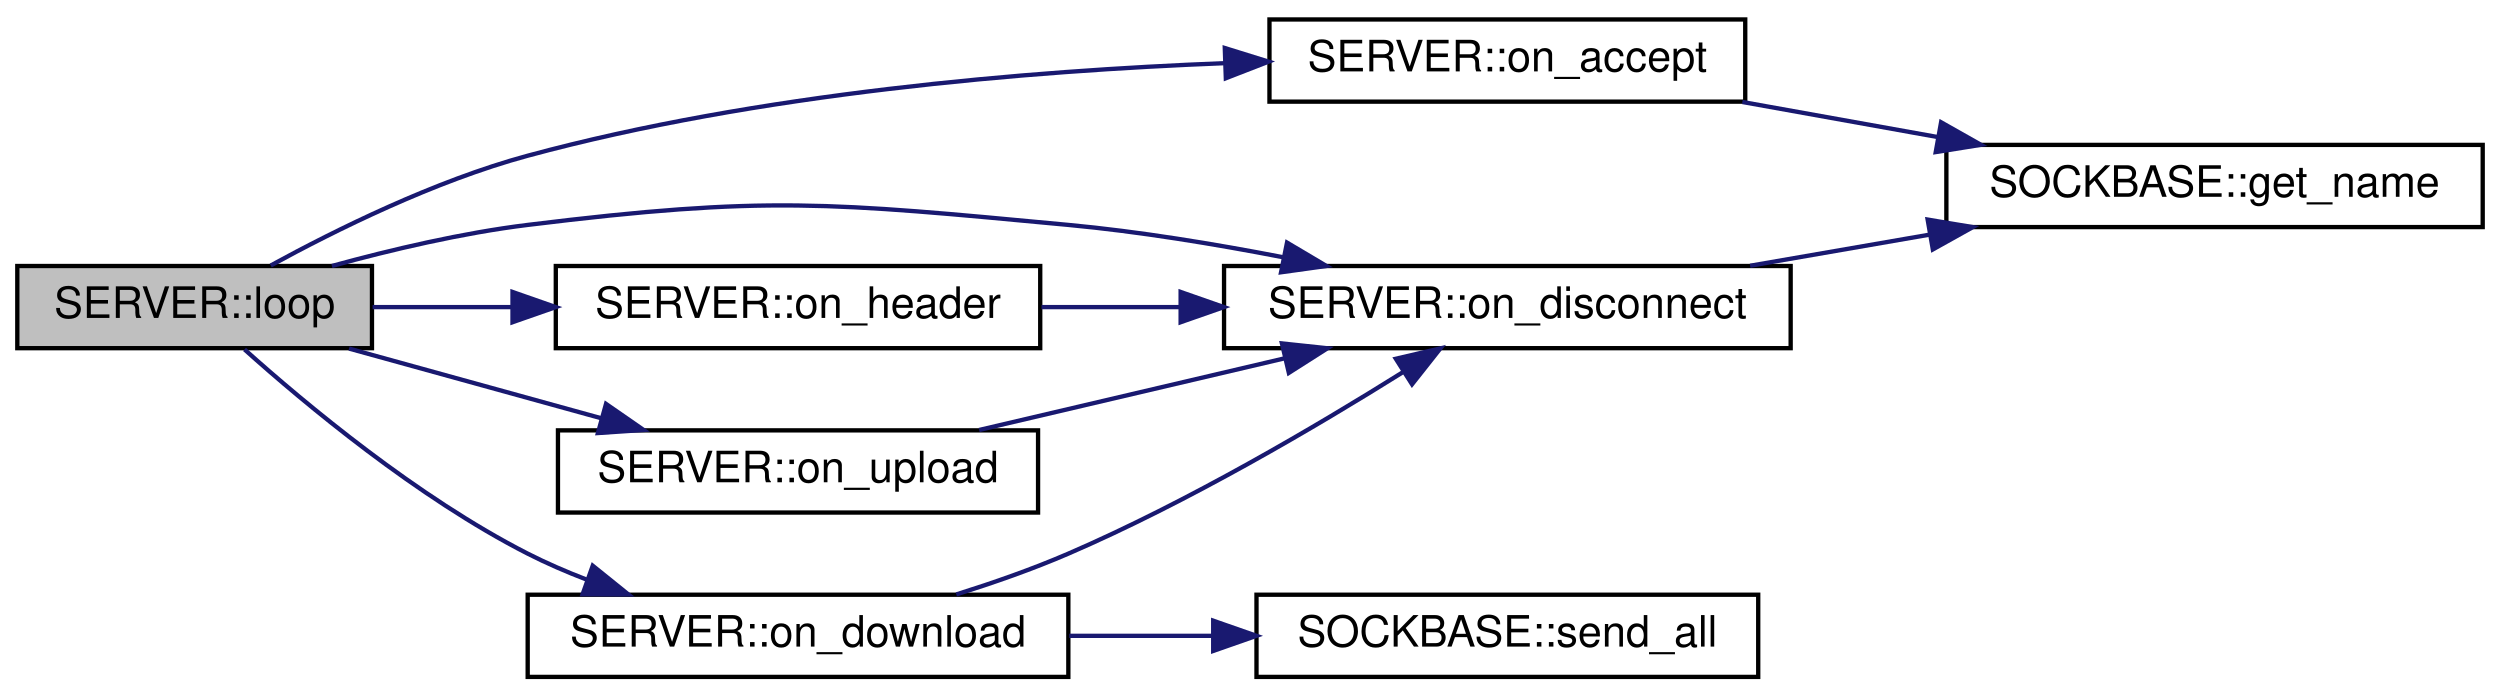
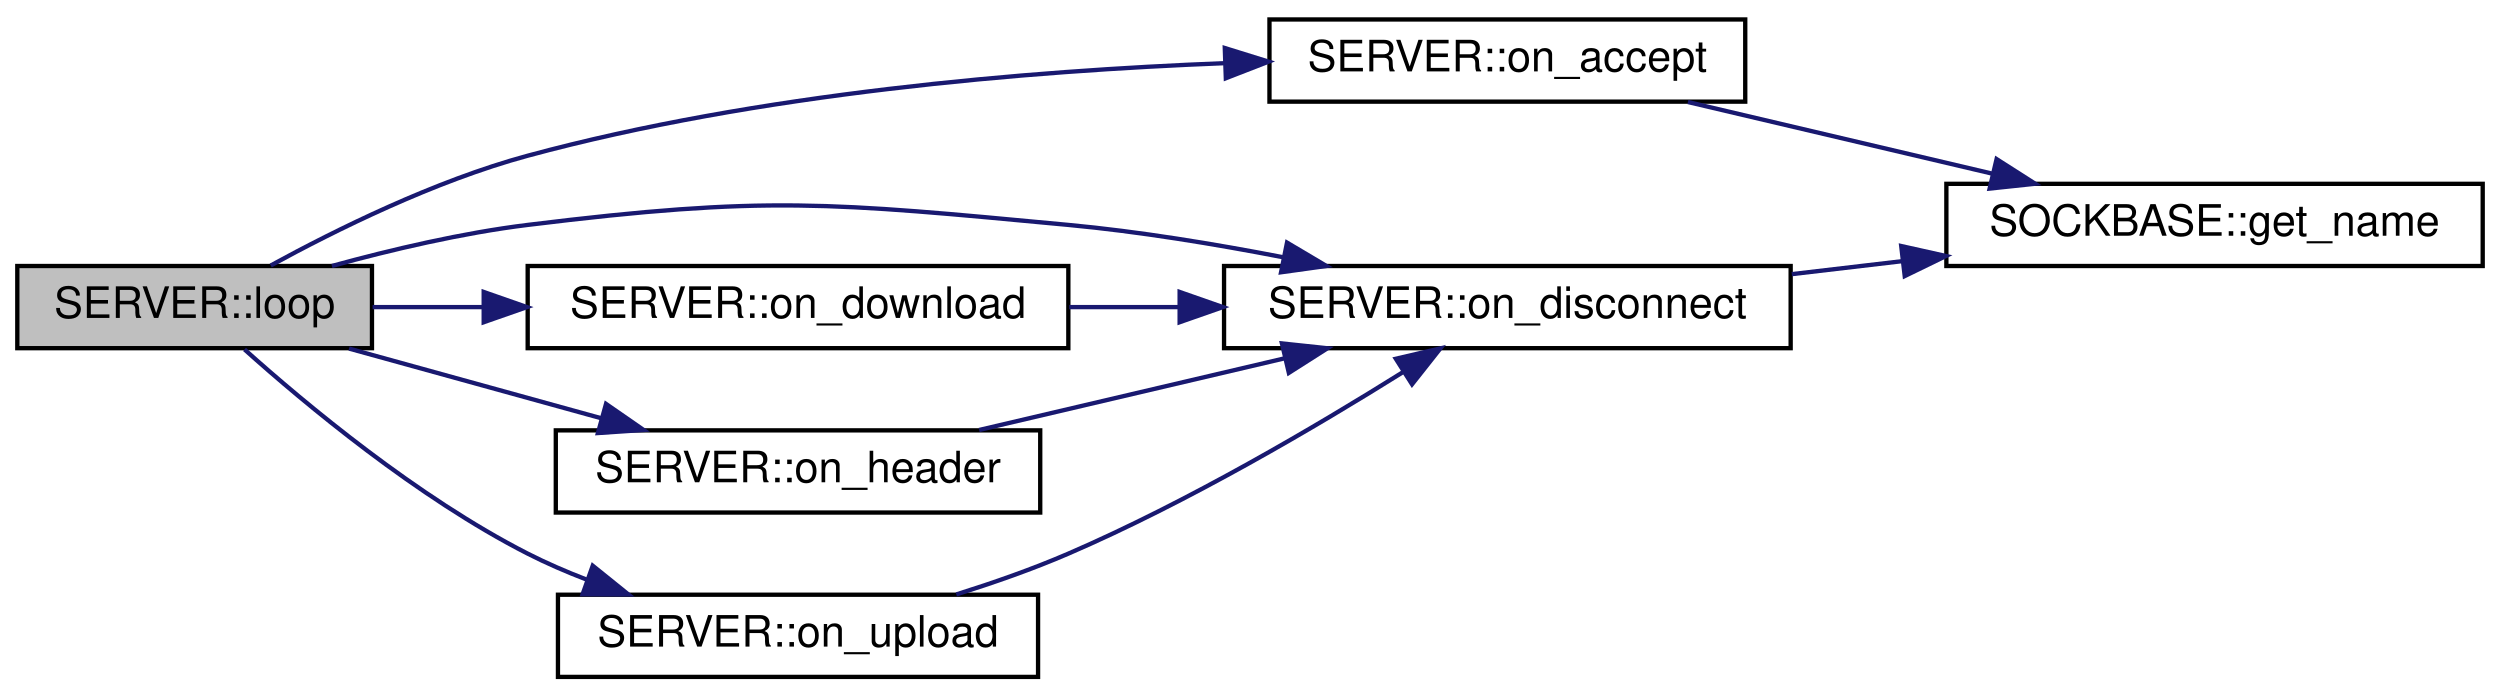
<svg xmlns="http://www.w3.org/2000/svg" xmlns:xlink="http://www.w3.org/1999/xlink" width="578pt" height="161pt" viewBox="0.00 0.00 578.00 161.00">
  <g id="graph0" class="graph" transform="scale(1 1) rotate(0) translate(4 157)">
    <g id="node1" class="node">
      <g id="a_node1">
        <a xlink:title="Pętla serwera.">
          <polygon fill="#bfbfbf" stroke="black" points="0,-76.5 0,-95.5 82,-95.5 82,-76.5 0,-76.5" />
          <text text-anchor="middle" x="41" y="-83.5" font-family="Helvetica,sans-Serif" font-size="10.00">SERVER::loop</text>
        </a>
      </g>
    </g>
    <g id="node2" class="node">
      <g id="a_node2">
        <a xlink:href="class_s_e_r_v_e_r.html#aa64d19c0d8277395ab290fab932ba202" target="_top" xlink:title="Obsługa nowego połączenia.">
          <polygon fill="none" stroke="black" points="289.5,-133.5 289.5,-152.5 399.5,-152.5 399.5,-133.5 289.5,-133.5" />
          <text text-anchor="middle" x="344.5" y="-140.5" font-family="Helvetica,sans-Serif" font-size="10.00">SERVER::on_accept</text>
        </a>
      </g>
    </g>
    <g id="edge1" class="edge">
      <path fill="none" stroke="midnightblue" d="M58.59,-95.62C73.59,-103.82 96.55,-115.19 118,-121 171.12,-135.38 233.54,-140.62 279.22,-142.4" />
      <polygon fill="midnightblue" stroke="midnightblue" points="279.17,-145.9 289.29,-142.75 279.41,-138.91 279.17,-145.9" />
    </g>
    <g id="node4" class="node">
      <g id="a_node4">
        <a xlink:href="class_s_e_r_v_e_r.html#ac73fc3f88eef2b1f8eabdb1a2b33a99b" target="_top" xlink:title="Obsługa rozłączenia klienta.">
          <polygon fill="none" stroke="black" points="279,-76.5 279,-95.5 410,-95.5 410,-76.5 279,-76.5" />
          <text text-anchor="middle" x="344.5" y="-83.5" font-family="Helvetica,sans-Serif" font-size="10.00">SERVER::on_disconnect</text>
        </a>
      </g>
    </g>
    <g id="edge3" class="edge">
      <path fill="none" stroke="midnightblue" d="M72.74,-95.51C86.44,-99.27 102.88,-103.14 118,-105 173.14,-111.79 187.69,-110.18 243,-105 259.24,-103.48 276.77,-100.6 292.57,-97.54" />
      <polygon fill="midnightblue" stroke="midnightblue" points="293.56,-100.91 302.67,-95.51 292.18,-94.05 293.56,-100.91" />
    </g>
    <g id="node5" class="node">
      <g id="a_node5">
        <a xlink:href="class_s_e_r_v_e_r.html#aa64b01a309342860852be03efc4326eb" target="_top" xlink:title="Obsługa pobierania pliku.">
-           <polygon fill="none" stroke="black" points="118,-0.5 118,-19.5 243,-19.5 243,-0.5 118,-0.5" />
-           <text text-anchor="middle" x="180.5" y="-7.5" font-family="Helvetica,sans-Serif" font-size="10.00">SERVER::on_download</text>
+           <polygon fill="none" stroke="black" points="118,-76.5 118,-95.5 243,-95.5 243,-76.5 118,-76.5" />
+           <text text-anchor="middle" x="180.5" y="-83.5" font-family="Helvetica,sans-Serif" font-size="10.00">SERVER::on_download</text>
        </a>
      </g>
    </g>
    <g id="edge5" class="edge">
-       <path fill="none" stroke="midnightblue" d="M52.53,-76.21C66.51,-63.68 92.43,-42.04 118,-29 122.32,-26.8 126.93,-24.8 131.62,-23" />
-       <polygon fill="midnightblue" stroke="midnightblue" points="133.04,-26.21 141.29,-19.56 130.7,-19.61 133.04,-26.21" />
+       <path fill="none" stroke="midnightblue" d="M82.14,-86C90.17,-86 98.84,-86 107.58,-86" />
+       <polygon fill="midnightblue" stroke="midnightblue" points="107.83,-89.5 117.83,-86 107.83,-82.5 107.83,-89.5" />
+     </g>
+     <g id="node6" class="node">
+       <g id="a_node6">
+         <a xlink:href="class_s_e_r_v_e_r.html#a99e0fdba8985163f446b50a4ce8211b1" target="_top" xlink:title="Obsługa nagłówka.">
+           <polygon fill="none" stroke="black" points="124.5,-38.5 124.5,-57.5 236.5,-57.5 236.5,-38.5 124.5,-38.5" />
+           <text text-anchor="middle" x="180.5" y="-45.5" font-family="Helvetica,sans-Serif" font-size="10.00">SERVER::on_header</text>
+         </a>
+       </g>
+     </g>
+     <g id="edge7" class="edge">
+       <path fill="none" stroke="midnightblue" d="M76.7,-76.41C94.37,-71.53 116.05,-65.54 134.94,-60.32" />
+       <polygon fill="midnightblue" stroke="midnightblue" points="136.11,-63.62 144.81,-57.59 134.24,-56.88 136.11,-63.62" />
    </g>
    <g id="node7" class="node">
      <g id="a_node7">
-         <a xlink:href="class_s_e_r_v_e_r.html#a99e0fdba8985163f446b50a4ce8211b1" target="_top" xlink:title="Obsługa nagłówka.">
-           <polygon fill="none" stroke="black" points="124.5,-76.5 124.5,-95.5 236.5,-95.5 236.5,-76.5 124.5,-76.5" />
-           <text text-anchor="middle" x="180.5" y="-83.5" font-family="Helvetica,sans-Serif" font-size="10.00">SERVER::on_header</text>
+         <a xlink:href="class_s_e_r_v_e_r.html#acaf6a69143611b6467a236da1f56905f" target="_top" xlink:title="Obsługa wysyłania pliku.">
+           <polygon fill="none" stroke="black" points="125,-0.5 125,-19.5 236,-19.5 236,-0.5 125,-0.5" />
+           <text text-anchor="middle" x="180.5" y="-7.5" font-family="Helvetica,sans-Serif" font-size="10.00">SERVER::on_upload</text>
        </a>
      </g>
    </g>
-     <g id="edge8" class="edge">
-       <path fill="none" stroke="midnightblue" d="M82.14,-86C92.28,-86 103.42,-86 114.44,-86" />
-       <polygon fill="midnightblue" stroke="midnightblue" points="114.49,-89.5 124.49,-86 114.49,-82.5 114.49,-89.5" />
-     </g>
-     <g id="node8" class="node">
-       <g id="a_node8">
-         <a xlink:href="class_s_e_r_v_e_r.html#acaf6a69143611b6467a236da1f56905f" target="_top" xlink:title="Obsługa wysyłania pliku.">
-           <polygon fill="none" stroke="black" points="125,-38.5 125,-57.5 236,-57.5 236,-38.5 125,-38.5" />
-           <text text-anchor="middle" x="180.5" y="-45.5" font-family="Helvetica,sans-Serif" font-size="10.00">SERVER::on_upload</text>
-         </a>
-       </g>
-     </g>
-     <g id="edge10" class="edge">
-       <path fill="none" stroke="midnightblue" d="M76.7,-76.41C94.37,-71.53 116.05,-65.54 134.94,-60.32" />
-       <polygon fill="midnightblue" stroke="midnightblue" points="136.11,-63.62 144.81,-57.59 134.24,-56.88 136.11,-63.62" />
+     <g id="edge9" class="edge">
+       <path fill="none" stroke="midnightblue" d="M52.53,-76.21C66.51,-63.68 92.43,-42.04 118,-29 122.32,-26.8 126.93,-24.8 131.62,-23" />
+       <polygon fill="midnightblue" stroke="midnightblue" points="133.04,-26.21 141.29,-19.56 130.7,-19.61 133.04,-26.21" />
    </g>
    <g id="node3" class="node">
      <g id="a_node3">
        <a xlink:href="class_s_o_c_k_b_a_s_e.html#a1bed341ace5336a5cfa1683929a3f497" target="_top" xlink:title="Pobranie nazwy hosta.">
-           <polygon fill="none" stroke="black" points="446,-104.5 446,-123.5 570,-123.5 570,-104.5 446,-104.5" />
-           <text text-anchor="middle" x="508" y="-111.5" font-family="Helvetica,sans-Serif" font-size="10.00">SOCKBASE::get_name</text>
+           <polygon fill="none" stroke="black" points="446,-95.5 446,-114.5 570,-114.5 570,-95.5 446,-95.5" />
+           <text text-anchor="middle" x="508" y="-102.5" font-family="Helvetica,sans-Serif" font-size="10.00">SOCKBASE::get_name</text>
        </a>
      </g>
    </g>
    <g id="edge2" class="edge">
-       <path fill="none" stroke="midnightblue" d="M398.83,-133.42C413.24,-130.84 428.97,-128.01 443.86,-125.34" />
-       <polygon fill="midnightblue" stroke="midnightblue" points="444.78,-128.73 454,-123.52 443.54,-121.84 444.78,-128.73" />
+       <path fill="none" stroke="midnightblue" d="M386.25,-133.41C407.66,-128.37 434.09,-122.16 456.75,-116.82" />
+       <polygon fill="midnightblue" stroke="midnightblue" points="457.61,-120.22 466.54,-114.52 456,-113.4 457.61,-120.22" />
    </g>
    <g id="edge4" class="edge">
-       <path fill="none" stroke="midnightblue" d="M400.63,-95.56C414.01,-97.88 428.44,-100.38 442.22,-102.77" />
-       <polygon fill="midnightblue" stroke="midnightblue" points="441.67,-106.23 452.12,-104.49 442.87,-99.33 441.67,-106.23" />
+       <path fill="none" stroke="midnightblue" d="M410.26,-93.62C418.71,-94.61 427.4,-95.64 435.95,-96.64" />
+       <polygon fill="midnightblue" stroke="midnightblue" points="435.56,-100.12 445.9,-97.81 436.37,-93.17 435.56,-100.12" />
    </g>
    <g id="edge6" class="edge">
+       <path fill="none" stroke="midnightblue" d="M243.21,-86C251.47,-86 260.02,-86 268.48,-86" />
+       <polygon fill="midnightblue" stroke="midnightblue" points="268.73,-89.5 278.73,-86 268.73,-82.5 268.73,-89.5" />
+     </g>
+     <g id="edge8" class="edge">
+       <path fill="none" stroke="midnightblue" d="M222.38,-57.59C243.85,-62.63 270.36,-68.84 293.1,-74.18" />
+       <polygon fill="midnightblue" stroke="midnightblue" points="292.38,-77.6 302.91,-76.48 293.98,-70.79 292.38,-77.6" />
+     </g>
+     <g id="edge10" class="edge">
      <path fill="none" stroke="midnightblue" d="M217.1,-19.57C225.71,-22.27 234.79,-25.45 243,-29 270.66,-40.95 300.46,-58.5 320.37,-70.97" />
      <polygon fill="midnightblue" stroke="midnightblue" points="318.71,-74.06 329.03,-76.46 322.46,-68.15 318.71,-74.06" />
    </g>
-     <g id="node6" class="node">
-       <g id="a_node6">
-         <a xlink:href="class_s_o_c_k_b_a_s_e.html#aefa554c9927511c17d7319e0c9a73291" target="_top" xlink:title="Wysyłanie danych.">
-           <polygon fill="none" stroke="black" points="286.5,-0.5 286.5,-19.5 402.5,-19.5 402.5,-0.5 286.5,-0.5" />
-           <text text-anchor="middle" x="344.5" y="-7.5" font-family="Helvetica,sans-Serif" font-size="10.00">SOCKBASE::send_all</text>
-         </a>
-       </g>
-     </g>
-     <g id="edge7" class="edge">
-       <path fill="none" stroke="midnightblue" d="M243.21,-10C253.98,-10 265.24,-10 276.16,-10" />
-       <polygon fill="midnightblue" stroke="midnightblue" points="276.49,-13.5 286.49,-10 276.49,-6.5 276.49,-13.5" />
-     </g>
-     <g id="edge9" class="edge">
-       <path fill="none" stroke="midnightblue" d="M236.8,-86C247.08,-86 257.97,-86 268.72,-86" />
-       <polygon fill="midnightblue" stroke="midnightblue" points="268.96,-89.5 278.96,-86 268.96,-82.5 268.96,-89.5" />
-     </g>
-     <g id="edge11" class="edge">
-       <path fill="none" stroke="midnightblue" d="M222.38,-57.59C243.85,-62.63 270.36,-68.84 293.1,-74.18" />
-       <polygon fill="midnightblue" stroke="midnightblue" points="292.38,-77.6 302.91,-76.48 293.98,-70.79 292.38,-77.6" />
-     </g>
  </g>
</svg>
